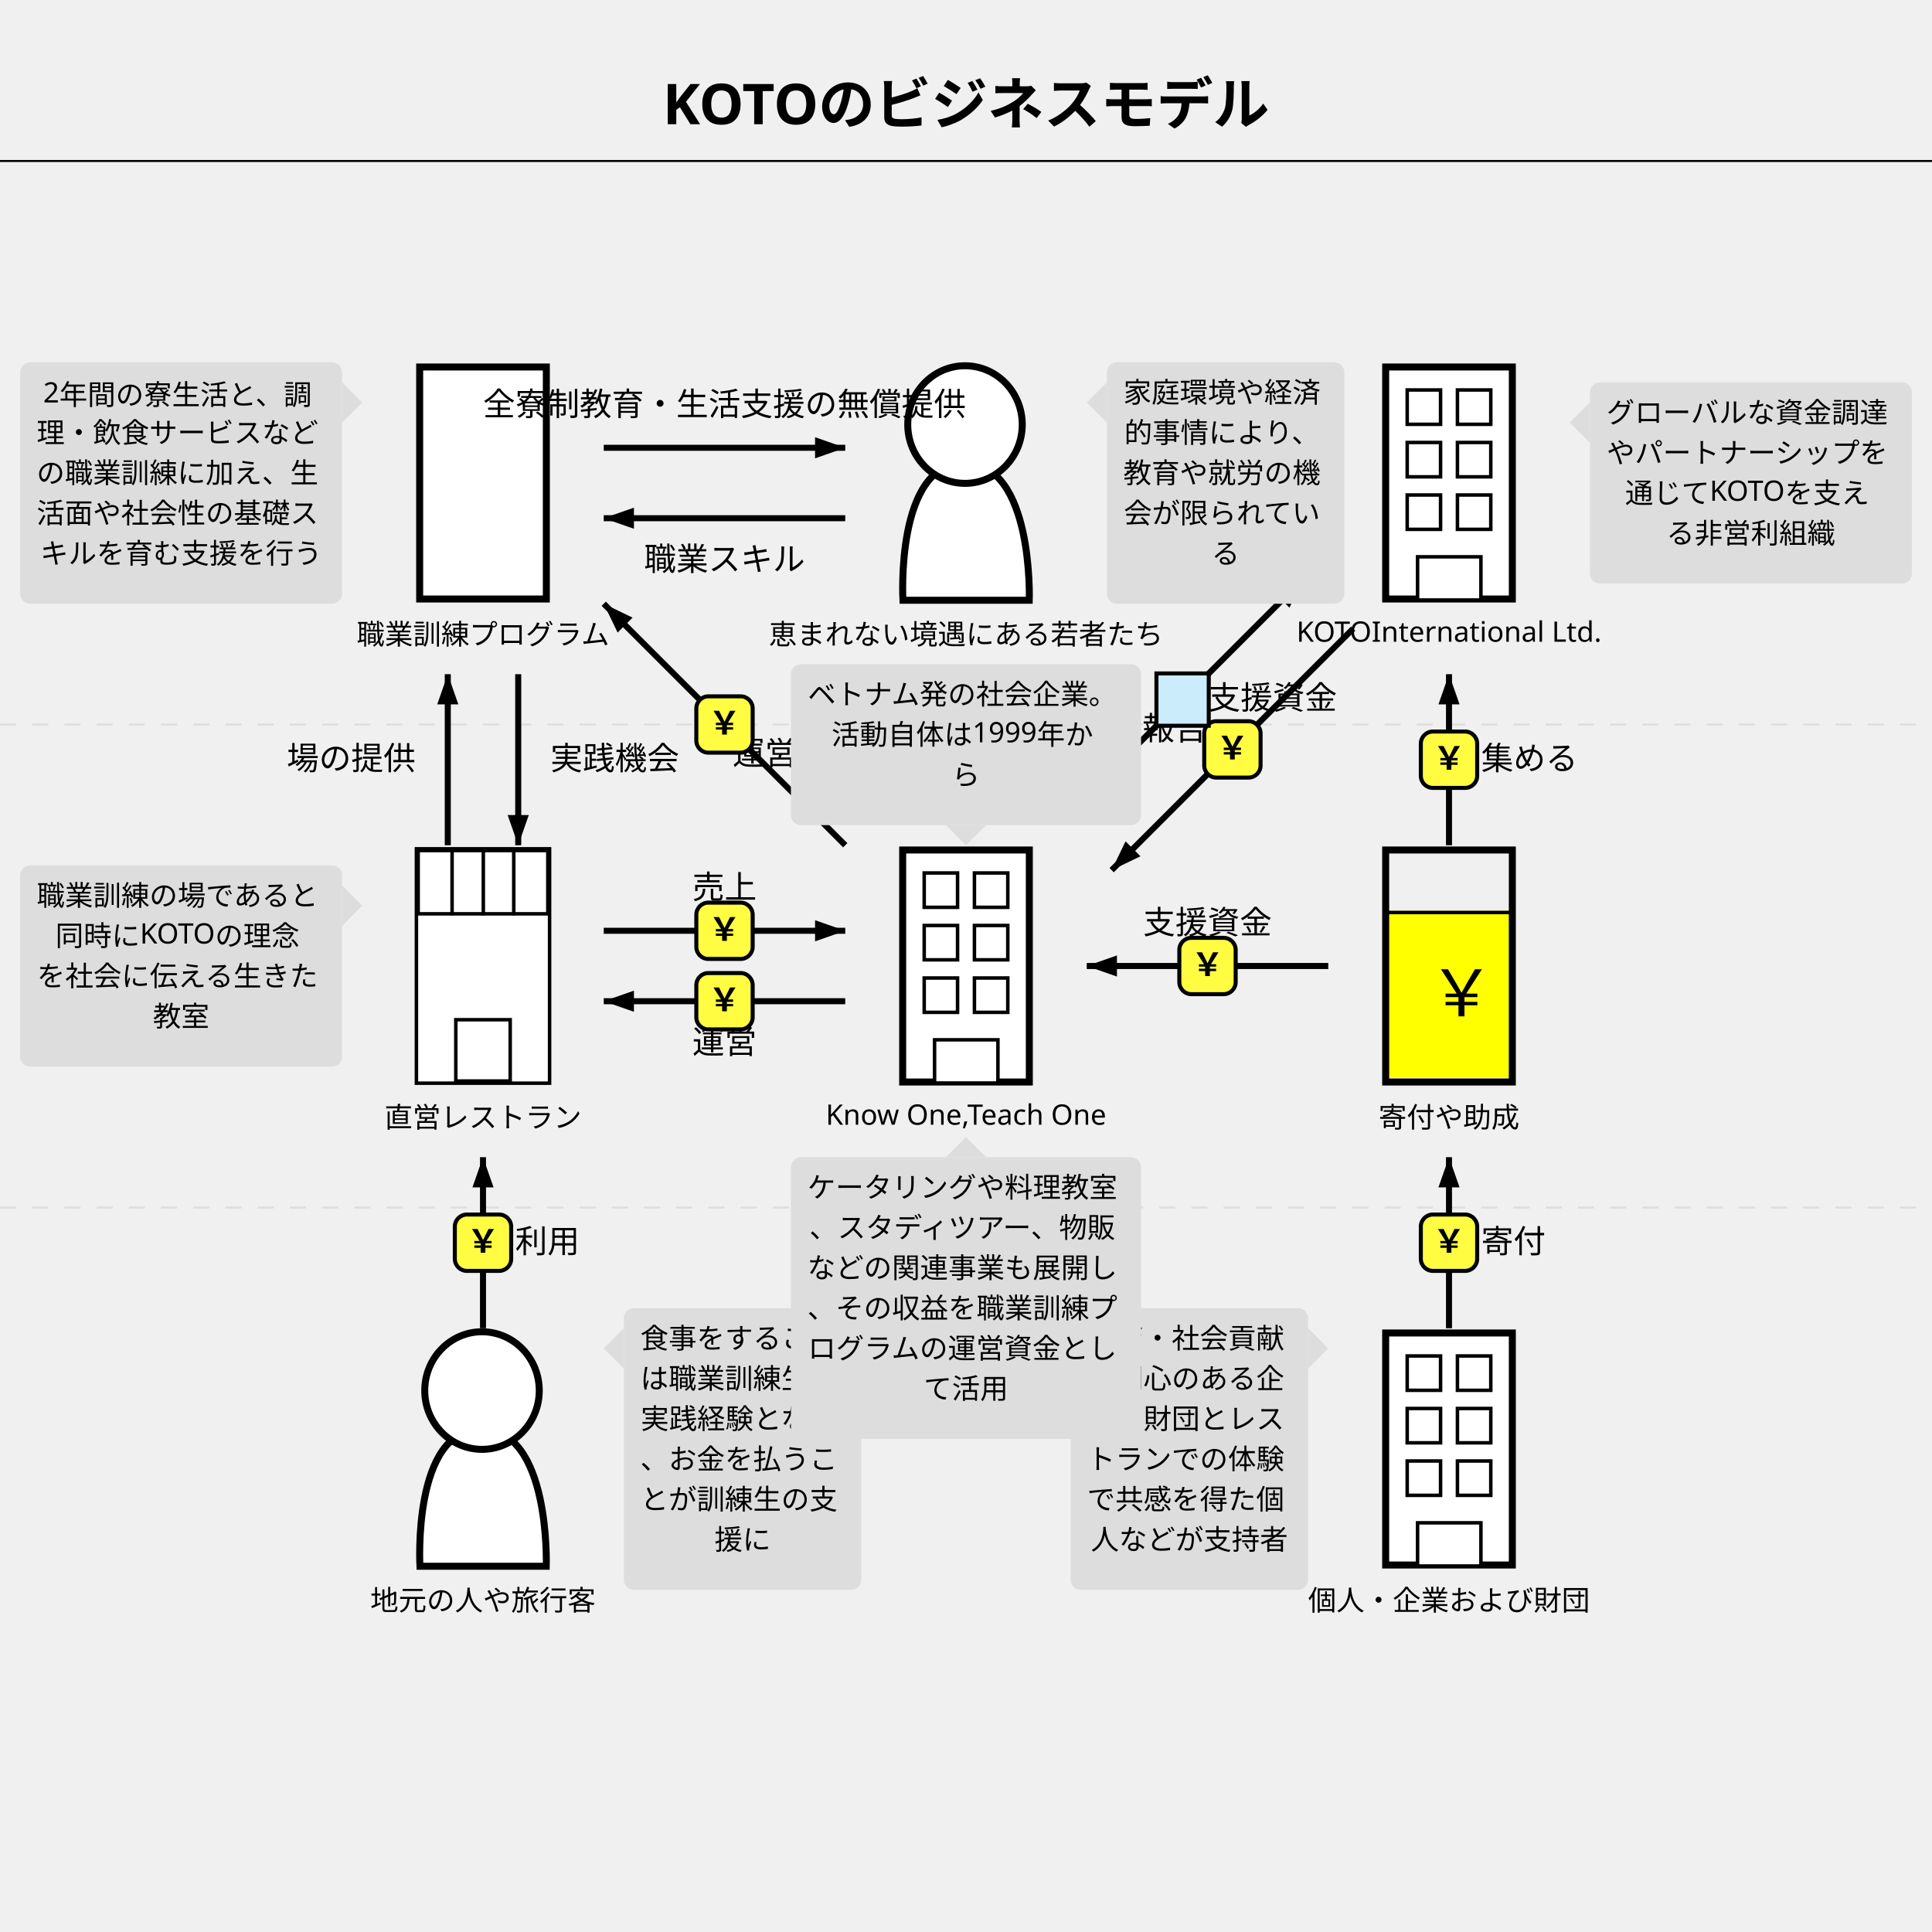
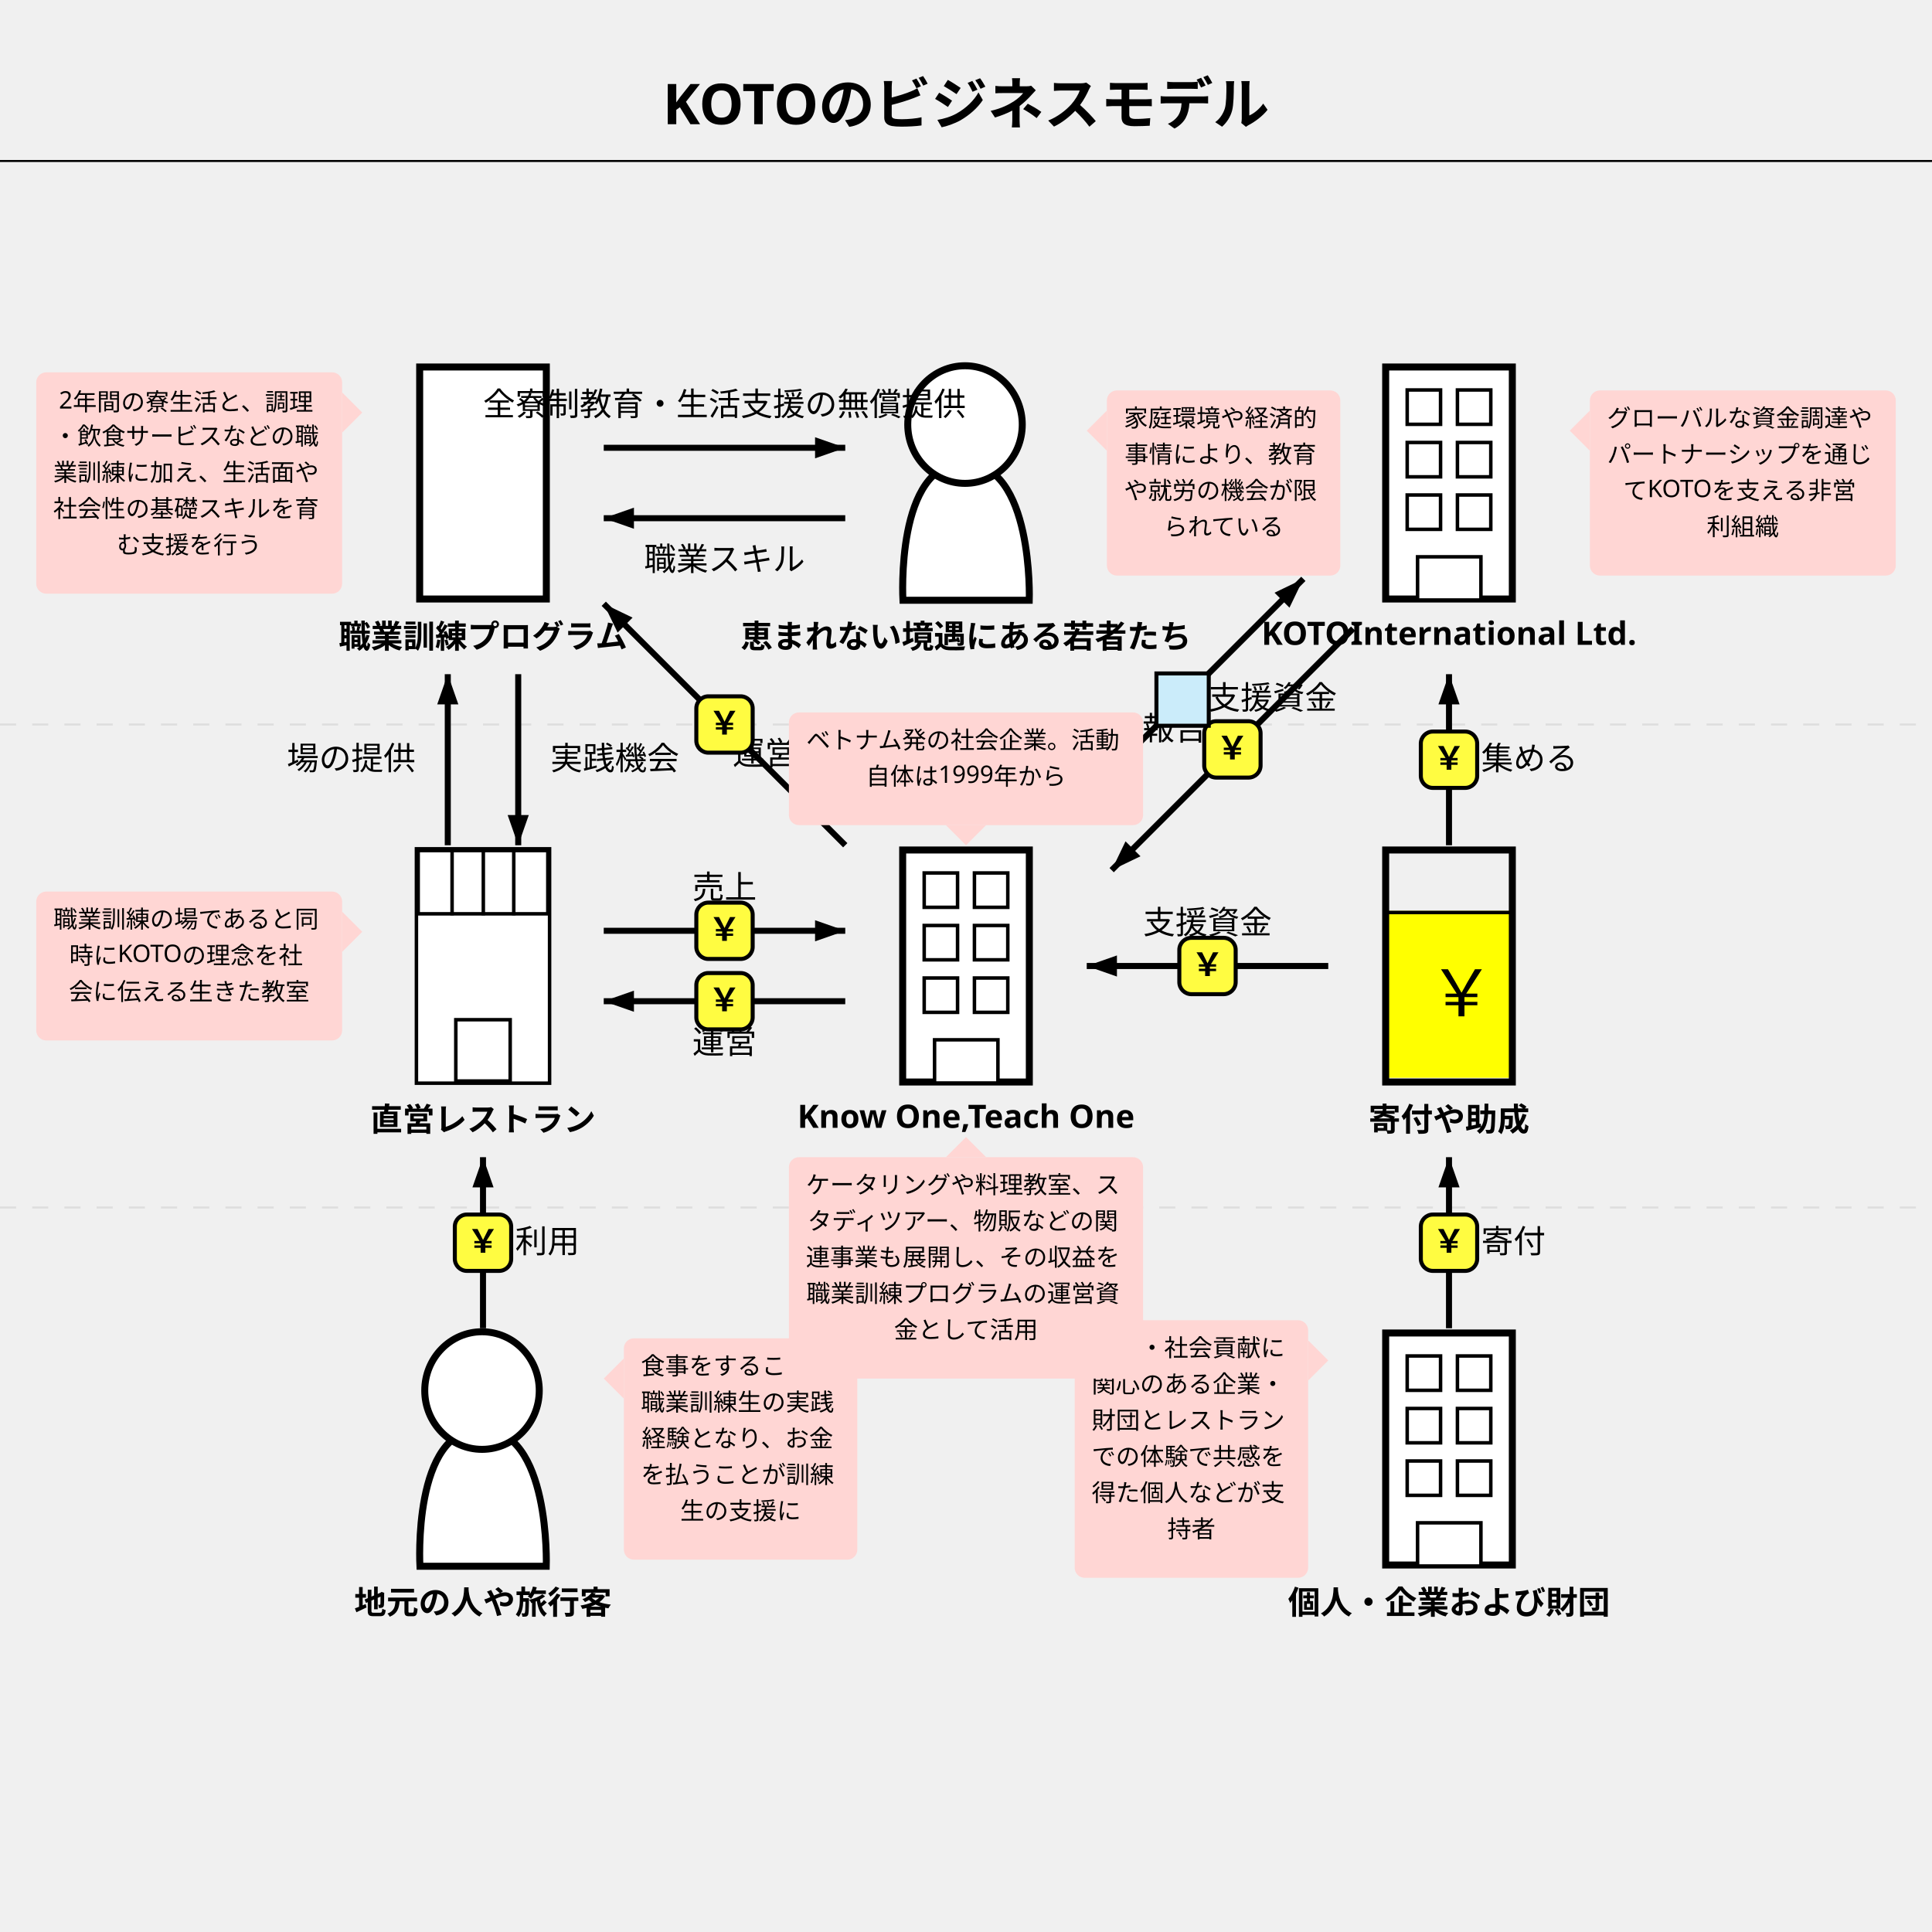
<svg xmlns="http://www.w3.org/2000/svg" version="1.1" viewBox="0.0 0.0 960.0 960.0" width="960" height="960">
  <text x="480.0" y="40" font-size="28" font-family="sans-serif" font-weight="bold" fill="#000000" text-anchor="middle" dominant-baseline="hanging">KOTOのビジネスモデル</text>
  <line x1="0" y1="80" x2="960.0" y2="80" stroke="#000000" stroke-width="1" />
  <defs>
    <marker id="marker_object" markerWidth="5" markerHeight="3.5" refX="5" refY="1.75" orient="auto" markerUnits="strokeWidth">
      <path d="M 0,0 L 5,1.75 L 0,3.5 Z" fill="#000000" />
    </marker>
    <marker id="marker_money" markerWidth="5" markerHeight="3.5" refX="5" refY="1.75" orient="auto" markerUnits="strokeWidth">
      <path d="M 0,0 L 5,1.75 L 0,3.5 Z" fill="#000000" />
    </marker>
    <marker id="marker_information" markerWidth="5" markerHeight="3.5" refX="5" refY="1.75" orient="auto" markerUnits="strokeWidth">
      <path d="M 0,0 L 5,1.75 L 0,3.5 Z" fill="#000000" />
    </marker>
    <marker id="marker_other" markerWidth="5" markerHeight="3.5" refX="5" refY="1.75" orient="auto" markerUnits="strokeWidth">
      <path d="M 0,0 L 5,1.75 L 0,3.5 Z" fill="#000000" />
    </marker>
  </defs>
  <g id="grid_lines">
    <line x1="0" y1="360.0" x2="960.0" y2="360.0" stroke="#dddddd" stroke-width="1" stroke-dasharray="8,8" />
    <line x1="0" y1="600.0" x2="960.0" y2="600.0" stroke="#dddddd" stroke-width="1" stroke-dasharray="8,8" />
  </g>
  <g id="entities">
    <g id="entity_0" data-bizgram-object="entity" data-bizgram-type="user" data-bizgram-name="地元の人や旅行客" data-bizgram-position="6">
      <g transform="translate(180.0, 660.0)">
        <g transform="translate(26.79084, 0.0)">
          <g transform="scale(3.282149, 3.282149)">
            <g transform="translate(-94.88189,-130.2193)">
              <g id="g1824">
                <path style="fill:none;stroke:none;stroke-width:0.998;stroke-linecap:round;stroke-linejoin:round" d="M 94.916,148.5 V 130.478 H 105 115.084 V 148.5 166.522 H 105 94.916 Z" id="path1111" />
                <g id="g1700" transform="translate(73.28155,-29.02709)">
                  <path fill="#ffffff" d="m 22.17,195.279 h 19.128 c 0,0 0.679,-20.77 -9.815,-20.77 -10.494,0 -9.313,20.77 -9.313,20.77 z" fill-rule="evenodd" id="path87" style="fill:none;stroke-width:0.265" />
                  <path stroke="#000000" stroke-width="1.058" stroke-miterlimit="400" stroke-linecap="butt" d="m 22.17,195.279 h 19.128 c 0,0 0.679,-20.77 -9.815,-20.77 -10.494,0 -9.313,20.77 -9.313,20.77 z" fill-rule="evenodd" id="path89" style="fill:#ffffff" />
                  <path fill="#ffffff" d="m 22.9,168.679 c 0,-4.917 3.881,-8.903 8.668,-8.903 2.299,0 4.504,0.938 6.129,2.608 1.626,1.67 2.539,3.934 2.539,6.295 0,4.917 -3.881,8.903 -8.668,8.903 -4.787,0 -8.668,-3.986 -8.668,-8.903 z" fill-rule="evenodd" id="path91" style="fill:none;stroke-width:0.265" />
                  <path stroke="#000000" stroke-width="1.058" stroke-miterlimit="400" stroke-linecap="butt" d="m 22.9,168.679 c 0,-4.917 3.881,-8.903 8.668,-8.903 2.299,0 4.504,0.938 6.129,2.608 1.626,1.67 2.539,3.934 2.539,6.295 0,4.917 -3.881,8.903 -8.668,8.903 -4.787,0 -8.668,-3.986 -8.668,-8.903 z" fill-rule="evenodd" id="path93" style="fill:#ffffff" />
                </g>
              </g>
            </g>
          </g>
        </g>
      </g>
-       <text x="240.0" y="788.0" font-size="14" font-family="sans-serif" text-anchor="middle" dominant-baseline="text-before-edge" fill="#000000">
+       <text x="240.0" y="788.0" font-size="16" font-family="sans-serif" font-weight="bold" text-anchor="middle" dominant-baseline="text-before-edge" fill="#000000">
        <tspan x="240.0" dy="0">地元の人や旅行客</tspan>
      </text>
    </g>
    <g id="entity_2" data-bizgram-object="entity" data-bizgram-type="user" data-bizgram-name="恵まれない境遇にある若者たち" data-bizgram-position="1">
      <g transform="translate(420.0, 180.0)">
        <g transform="translate(26.79084, 0.0)">
          <g transform="scale(3.282149, 3.282149)">
            <g transform="translate(-94.88189,-130.2193)">
              <g id="g1824">
                <path style="fill:none;stroke:none;stroke-width:0.998;stroke-linecap:round;stroke-linejoin:round" d="M 94.916,148.5 V 130.478 H 105 115.084 V 148.5 166.522 H 105 94.916 Z" id="path1111" />
                <g id="g1700" transform="translate(73.28155,-29.02709)">
                  <path fill="#ffffff" d="m 22.17,195.279 h 19.128 c 0,0 0.679,-20.77 -9.815,-20.77 -10.494,0 -9.313,20.77 -9.313,20.77 z" fill-rule="evenodd" id="path87" style="fill:none;stroke-width:0.265" />
                  <path stroke="#000000" stroke-width="1.058" stroke-miterlimit="400" stroke-linecap="butt" d="m 22.17,195.279 h 19.128 c 0,0 0.679,-20.77 -9.815,-20.77 -10.494,0 -9.313,20.77 -9.313,20.77 z" fill-rule="evenodd" id="path89" style="fill:#ffffff" />
                  <path fill="#ffffff" d="m 22.9,168.679 c 0,-4.917 3.881,-8.903 8.668,-8.903 2.299,0 4.504,0.938 6.129,2.608 1.626,1.67 2.539,3.934 2.539,6.295 0,4.917 -3.881,8.903 -8.668,8.903 -4.787,0 -8.668,-3.986 -8.668,-8.903 z" fill-rule="evenodd" id="path91" style="fill:none;stroke-width:0.265" />
                  <path stroke="#000000" stroke-width="1.058" stroke-miterlimit="400" stroke-linecap="butt" d="m 22.9,168.679 c 0,-4.917 3.881,-8.903 8.668,-8.903 2.299,0 4.504,0.938 6.129,2.608 1.626,1.67 2.539,3.934 2.539,6.295 0,4.917 -3.881,8.903 -8.668,8.903 -4.787,0 -8.668,-3.986 -8.668,-8.903 z" fill-rule="evenodd" id="path93" style="fill:#ffffff" />
                </g>
              </g>
            </g>
          </g>
        </g>
      </g>
-       <text x="480.0" y="308.0" font-size="14" font-family="sans-serif" text-anchor="middle" dominant-baseline="text-before-edge" fill="#000000">
+       <text x="480.0" y="308.0" font-size="16" font-family="sans-serif" font-weight="bold" text-anchor="middle" dominant-baseline="text-before-edge" fill="#000000">
        <tspan x="480.0" dy="0">恵まれない境遇にある若者たち</tspan>
      </text>
    </g>
    <g id="entity_4" data-bizgram-object="entity" data-bizgram-type="company" data-bizgram-name="個人・企業および財団" data-bizgram-position="8">
      <g transform="translate(660.0, 660.0)">
        <g transform="translate(26.79084, 0.0)">
          <g transform="scale(3.282149, 3.282149)">
            <g transform="translate(-94.88189,-130.2193)">
              <path style="fill:none;stroke:none;stroke-width:0.998;stroke-linecap:round;stroke-linejoin:round" d="M 94.916,148.5 V 130.478 H 105 115.084 V 148.5 166.522 H 105 94.916 Z" id="path1111" />
              <g id="g2207" transform="translate(88.33292,-53.07004)">
                <path fill="#ffffff" d="M 7.08,184.008 H 26.255 v 35.125 H 7.08 Z" fill-rule="evenodd" id="path413" style="fill:#ffffff;stroke:#000000;stroke-width:0.265" />
                <path stroke="#000000" stroke-width="1.058" stroke-miterlimit="400" stroke-linecap="butt" d="M 7.08,184.008 H 26.255 v 35.125 H 7.08 Z" fill-rule="evenodd" id="path415" style="fill:#ffffff;stroke:#000000" />
                <path fill="#ffffff" d="m 10.339,187.485 h 5.05 v 5.2 h -5.05 z" fill-rule="evenodd" id="path417" style="fill:#ffffff;stroke:#000000;stroke-width:0.265" />
                <path stroke="#000000" stroke-width="0.529" stroke-miterlimit="400" stroke-linecap="butt" d="m 10.339,187.485 h 5.05 v 5.2 h -5.05 z" fill-rule="evenodd" id="path419" style="fill:#ffffff;stroke:#000000" />
                <path fill="#ffffff" d="m 17.944,187.485 h 5.05 v 5.2 h -5.05 z" fill-rule="evenodd" id="path421" style="fill:#ffffff;stroke:#000000;stroke-width:0.265" />
                <path stroke="#000000" stroke-width="0.529" stroke-miterlimit="400" stroke-linecap="butt" d="m 17.944,187.485 h 5.05 v 5.2 h -5.05 z" fill-rule="evenodd" id="path423" style="fill:#ffffff;stroke:#000000" />
                <path fill="#ffffff" d="m 10.339,195.435 h 5.05 v 5.2 h -5.05 z" fill-rule="evenodd" id="path425" style="fill:#ffffff;stroke:#000000;stroke-width:0.265" />
                <path stroke="#000000" stroke-width="0.529" stroke-miterlimit="400" stroke-linecap="butt" d="m 10.339,195.435 h 5.05 v 5.2 h -5.05 z" fill-rule="evenodd" id="path427" style="fill:#ffffff;stroke:#000000" />
                <path fill="#ffffff" d="m 17.944,195.435 h 5.05 v 5.2 h -5.05 z" fill-rule="evenodd" id="path429" style="fill:#ffffff;stroke:#000000;stroke-width:0.265" />
                <path stroke="#000000" stroke-width="0.529" stroke-miterlimit="400" stroke-linecap="butt" d="m 17.944,195.435 h 5.05 v 5.2 h -5.05 z" fill-rule="evenodd" id="path431" style="fill:#ffffff;stroke:#000000" />
                <path fill="#ffffff" d="m 10.339,203.386 h 5.05 v 5.2 h -5.05 z" fill-rule="evenodd" id="path433" style="fill:#ffffff;stroke:#000000;stroke-width:0.265" />
                <path stroke="#000000" stroke-width="0.529" stroke-miterlimit="400" stroke-linecap="butt" d="m 10.339,203.386 h 5.05 v 5.2 h -5.05 z" fill-rule="evenodd" id="path435" style="fill:#ffffff;stroke:#000000" />
                <path fill="#ffffff" d="m 17.944,203.386 h 5.05 v 5.2 h -5.05 z" fill-rule="evenodd" id="path437" style="fill:#ffffff;stroke:#000000;stroke-width:0.265" />
                <path stroke="#000000" stroke-width="0.529" stroke-miterlimit="400" stroke-linecap="butt" d="m 17.944,203.386 h 5.05 v 5.2 h -5.05 z" fill-rule="evenodd" id="path439" style="fill:#ffffff;stroke:#000000" />
                <path fill="#000000" fill-opacity="0" d="M 11.908,212.744 H 21.5 v 6.542 h -9.592 z" fill-rule="evenodd" id="path441" style="fill:#ffffff;stroke:#000000;stroke-width:0.265" />
                <path stroke="#000000" stroke-width="0.529" stroke-miterlimit="400" stroke-linecap="butt" d="M 11.908,212.744 H 21.5 v 6.542 h -9.592 z" fill-rule="evenodd" id="path443" style="fill:#ffffff;stroke:#000000" />
              </g>
            </g>
          </g>
        </g>
      </g>
-       <text x="720.0" y="788.0" font-size="14" font-family="sans-serif" text-anchor="middle" dominant-baseline="text-before-edge" fill="#000000">
+       <text x="720.0" y="788.0" font-size="16" font-family="sans-serif" font-weight="bold" text-anchor="middle" dominant-baseline="text-before-edge" fill="#000000">
        <tspan x="720.0" dy="0">個人・企業および財団</tspan>
      </text>
    </g>
    <g id="entity_6" data-bizgram-object="entity" data-bizgram-type="store" data-bizgram-name="直営レストラン" data-bizgram-position="3">
      <g transform="translate(180.0, 420.0)">
        <g transform="translate(26.79084, 0.0)">
          <g transform="scale(3.282149, 3.282149)">
            <g transform="translate(-94.88189,-130.2193)">
              <g id="g28378" transform="translate(38.91812,2.509739)">
                <path stroke="#000000" stroke-width="1.058" stroke-miterlimit="400" stroke-linecap="butt" d="m 56.268,128.514 h 19.628 v 34.953 H 56.268 Z" fill-rule="evenodd" id="path563" />
                <path fill="#ffffff" d="m 56.268,128.514 h 19.628 v 34.953 H 56.268 Z" fill-rule="evenodd" id="path561" style="stroke-width:0.265" />
                <path stroke="#000000" stroke-width="0.529" stroke-miterlimit="400" stroke-linecap="butt" d="m 56.268,128.514 h 19.628 v 9.576 H 56.268 Z" fill-rule="evenodd" id="path567" style="fill:#ffffff;stroke:#000000" />
                <path fill="#000000" fill-opacity="0" d="m 56.268,128.514 h 19.628 v 9.576 H 56.268 Z" fill-rule="evenodd" id="path565" style="stroke-width:0.265" />
                <path fill="#000000" fill-opacity="0" d="m 61.965,154.123 h 8.233 v 9.281 h -8.233 z" fill-rule="evenodd" id="path569" style="stroke-width:0.265" />
                <path fill="#000000" fill-opacity="0" d="m 61.401,128.115 v 10.207" fill-rule="evenodd" id="path573" style="stroke-width:0.265" />
                <path stroke="#000000" stroke-width="0.529" stroke-miterlimit="400" stroke-linecap="butt" d="m 61.401,128.115 v 10.207" fill-rule="evenodd" id="path575" />
                <path fill="#000000" fill-opacity="0" d="m 66.131,128.115 v 10.207" fill-rule="evenodd" id="path577" style="stroke-width:0.265" />
                <path stroke="#000000" stroke-width="0.529" stroke-miterlimit="400" stroke-linecap="butt" d="m 66.131,128.115 v 10.207" fill-rule="evenodd" id="path579" />
                <path fill="#000000" fill-opacity="0" d="m 70.738,128.115 v 10.207" fill-rule="evenodd" id="path581" style="stroke-width:0.265" />
                <path stroke="#000000" stroke-width="0.529" stroke-miterlimit="400" stroke-linecap="butt" d="m 70.738,128.115 v 10.207" fill-rule="evenodd" id="path583" />
                <path stroke="#000000" stroke-width="0.529" stroke-miterlimit="400" stroke-linecap="butt" d="m 61.965,154.123 h 8.233 v 9.281 h -8.233 z" fill-rule="evenodd" id="path571" style="fill:#ffffff" />
              </g>
            </g>
          </g>
        </g>
      </g>
-       <text x="240.0" y="548.0" font-size="14" font-family="sans-serif" text-anchor="middle" dominant-baseline="text-before-edge" fill="#000000">
+       <text x="240.0" y="548.0" font-size="16" font-family="sans-serif" font-weight="bold" text-anchor="middle" dominant-baseline="text-before-edge" fill="#000000">
        <tspan x="240.0" dy="0">直営レストラン</tspan>
      </text>
    </g>
    <g id="entity_8" data-bizgram-object="entity" data-bizgram-type="other" data-bizgram-name="職業訓練プログラム" data-bizgram-position="0">
      <g transform="translate(180.0, 180.0)">
        <g transform="translate(26.79084, 0.0)">
          <g transform="scale(3.282149, 3.282149)">
            <g transform="translate(-94.88189,-130.2193)">
              <g id="g28630" transform="translate(23.62609,12.61326)">
                <g id="g21284" transform="matrix(0.2645833,0,0,0.2645833,-235.9493,79.86293)" style="fill:#ffffff">
                  <path fill="#000000" fill-opacity="0" d="m 1163.096,145.366 h 72.472 v 132.756 h -72.472 z" fill-rule="evenodd" id="path37" style="fill:#ffffff" />
                  <path stroke="#000000" stroke-width="4" stroke-miterlimit="400" stroke-linecap="butt" d="m 1163.096,145.366 h 72.472 v 132.756 h -72.472 z" fill-rule="evenodd" id="path39" style="fill:#ffffff" />
                </g>
              </g>
            </g>
          </g>
        </g>
      </g>
-       <text x="240.0" y="308.0" font-size="14" font-family="sans-serif" text-anchor="middle" dominant-baseline="text-before-edge" fill="#000000">
+       <text x="240.0" y="308.0" font-size="16" font-family="sans-serif" font-weight="bold" text-anchor="middle" dominant-baseline="text-before-edge" fill="#000000">
        <tspan x="240.0" dy="0">職業訓練プログラム</tspan>
      </text>
    </g>
    <g id="entity_10" data-bizgram-object="entity" data-bizgram-type="money" data-bizgram-name="寄付や助成" data-bizgram-position="5">
      <g transform="translate(660.0, 420.0)">
        <g transform="translate(26.79084, 0.0)">
          <g transform="scale(3.282149, 3.282149)">
            <g transform="translate(-94.88189,-130.2193)">
              <path style="fill:none;stroke:none;stroke-width:0.998;stroke-linecap:round;stroke-linejoin:round" d="M 94.916,148.5 V 130.478 H 105 115.084 V 148.5 166.522 H 105 94.916 Z" id="path1111" />
              <g id="g25203" transform="translate(-77.82849,-11.25035)">
                <rect style="fill:#ffff00;stroke:none;stroke-width:0.765;stroke-linecap:round;stroke-linejoin:round" id="rect23959" width="19.175" height="25.275" x="173.241" y="151.399" />
                <path fill="#000000" fill-opacity="0" d="m 173.241,142.188 h 19.175 v 35.125 h -19.175 z" fill-rule="evenodd" id="path113" style="fill:#ffffff;stroke-width:0.265" />
                <path stroke="#000000" stroke-width="1.058" stroke-miterlimit="400" stroke-linecap="butt" d="m 173.241,142.188 h 19.175 v 35.125 h -19.175 z" fill-rule="evenodd" id="path115" style="fill:none" />
                <path fill="#000000" fill-opacity="0" d="m 173.107,160.594 h 19.308 v 6.875 h -19.308 z" fill-rule="evenodd" id="path117" style="fill:#ffffff;stroke-width:0.265" />
                <path fill="#000000" fill-opacity="0" d="m 172.908,151.651 h 19.842" fill-rule="evenodd" id="path121" style="fill:#ffffff;stroke-width:0.265" />
                <path stroke="#000000" stroke-width="0.529" stroke-miterlimit="400" stroke-linecap="butt" d="m 172.908,151.651 h 19.842" fill-rule="evenodd" id="path123" style="fill:#ffffff" />
                <text xml:space="preserve" style="font-style:normal;font-weight:normal;font-size:9.878px;line-height:1.25;font-family:sans-serif;fill:#000000;fill-opacity:1;stroke:none;stroke-width:0.265" x="179.776" y="167.367" id="text3252">
                  <tspan id="tspan3250" style="font-size:9.878px;stroke-width:0.265" x="179.776" y="167.367" dy="0">￥</tspan>
                </text>
              </g>
            </g>
          </g>
        </g>
      </g>
-       <text x="720.0" y="548.0" font-size="14" font-family="sans-serif" text-anchor="middle" dominant-baseline="text-before-edge" fill="#000000">
+       <text x="720.0" y="548.0" font-size="16" font-family="sans-serif" font-weight="bold" text-anchor="middle" dominant-baseline="text-before-edge" fill="#000000">
        <tspan x="720.0" dy="0">寄付や助成</tspan>
      </text>
    </g>
    <g id="entity_11" data-bizgram-object="entity" data-bizgram-type="company" data-bizgram-name="Know One,Teach One" data-bizgram-position="4">
      <g transform="translate(420.0, 420.0)">
        <g transform="translate(26.79084, 0.0)">
          <g transform="scale(3.282149, 3.282149)">
            <g transform="translate(-94.88189,-130.2193)">
              <path style="fill:none;stroke:none;stroke-width:0.998;stroke-linecap:round;stroke-linejoin:round" d="M 94.916,148.5 V 130.478 H 105 115.084 V 148.5 166.522 H 105 94.916 Z" id="path1111" />
              <g id="g2207" transform="translate(88.33292,-53.07004)">
                <path fill="#ffffff" d="M 7.08,184.008 H 26.255 v 35.125 H 7.08 Z" fill-rule="evenodd" id="path413" style="fill:#ffffff;stroke:#000000;stroke-width:0.265" />
                <path stroke="#000000" stroke-width="1.058" stroke-miterlimit="400" stroke-linecap="butt" d="M 7.08,184.008 H 26.255 v 35.125 H 7.08 Z" fill-rule="evenodd" id="path415" style="fill:#ffffff;stroke:#000000" />
                <path fill="#ffffff" d="m 10.339,187.485 h 5.05 v 5.2 h -5.05 z" fill-rule="evenodd" id="path417" style="fill:#ffffff;stroke:#000000;stroke-width:0.265" />
                <path stroke="#000000" stroke-width="0.529" stroke-miterlimit="400" stroke-linecap="butt" d="m 10.339,187.485 h 5.05 v 5.2 h -5.05 z" fill-rule="evenodd" id="path419" style="fill:#ffffff;stroke:#000000" />
                <path fill="#ffffff" d="m 17.944,187.485 h 5.05 v 5.2 h -5.05 z" fill-rule="evenodd" id="path421" style="fill:#ffffff;stroke:#000000;stroke-width:0.265" />
                <path stroke="#000000" stroke-width="0.529" stroke-miterlimit="400" stroke-linecap="butt" d="m 17.944,187.485 h 5.05 v 5.2 h -5.05 z" fill-rule="evenodd" id="path423" style="fill:#ffffff;stroke:#000000" />
                <path fill="#ffffff" d="m 10.339,195.435 h 5.05 v 5.2 h -5.05 z" fill-rule="evenodd" id="path425" style="fill:#ffffff;stroke:#000000;stroke-width:0.265" />
                <path stroke="#000000" stroke-width="0.529" stroke-miterlimit="400" stroke-linecap="butt" d="m 10.339,195.435 h 5.05 v 5.2 h -5.05 z" fill-rule="evenodd" id="path427" style="fill:#ffffff;stroke:#000000" />
                <path fill="#ffffff" d="m 17.944,195.435 h 5.05 v 5.2 h -5.05 z" fill-rule="evenodd" id="path429" style="fill:#ffffff;stroke:#000000;stroke-width:0.265" />
                <path stroke="#000000" stroke-width="0.529" stroke-miterlimit="400" stroke-linecap="butt" d="m 17.944,195.435 h 5.05 v 5.2 h -5.05 z" fill-rule="evenodd" id="path431" style="fill:#ffffff;stroke:#000000" />
                <path fill="#ffffff" d="m 10.339,203.386 h 5.05 v 5.2 h -5.05 z" fill-rule="evenodd" id="path433" style="fill:#ffffff;stroke:#000000;stroke-width:0.265" />
                <path stroke="#000000" stroke-width="0.529" stroke-miterlimit="400" stroke-linecap="butt" d="m 10.339,203.386 h 5.05 v 5.2 h -5.05 z" fill-rule="evenodd" id="path435" style="fill:#ffffff;stroke:#000000" />
                <path fill="#ffffff" d="m 17.944,203.386 h 5.05 v 5.2 h -5.05 z" fill-rule="evenodd" id="path437" style="fill:#ffffff;stroke:#000000;stroke-width:0.265" />
                <path stroke="#000000" stroke-width="0.529" stroke-miterlimit="400" stroke-linecap="butt" d="m 17.944,203.386 h 5.05 v 5.2 h -5.05 z" fill-rule="evenodd" id="path439" style="fill:#ffffff;stroke:#000000" />
                <path fill="#000000" fill-opacity="0" d="M 11.908,212.744 H 21.5 v 6.542 h -9.592 z" fill-rule="evenodd" id="path441" style="fill:#ffffff;stroke:#000000;stroke-width:0.265" />
                <path stroke="#000000" stroke-width="0.529" stroke-miterlimit="400" stroke-linecap="butt" d="M 11.908,212.744 H 21.5 v 6.542 h -9.592 z" fill-rule="evenodd" id="path443" style="fill:#ffffff;stroke:#000000" />
              </g>
            </g>
          </g>
        </g>
      </g>
-       <text x="480.0" y="548.0" font-size="14" font-family="sans-serif" text-anchor="middle" dominant-baseline="text-before-edge" fill="#000000">
+       <text x="480.0" y="548.0" font-size="16" font-family="sans-serif" font-weight="bold" text-anchor="middle" dominant-baseline="text-before-edge" fill="#000000">
        <tspan x="480.0" dy="0">Know One,Teach One</tspan>
      </text>
    </g>
    <g id="entity_14" data-bizgram-object="entity" data-bizgram-type="company" data-bizgram-name="KOTOInternational Ltd." data-bizgram-position="2">
      <g transform="translate(660.0, 180.0)">
        <g transform="translate(26.79084, 0.0)">
          <g transform="scale(3.282149, 3.282149)">
            <g transform="translate(-94.88189,-130.2193)">
              <path style="fill:none;stroke:none;stroke-width:0.998;stroke-linecap:round;stroke-linejoin:round" d="M 94.916,148.5 V 130.478 H 105 115.084 V 148.5 166.522 H 105 94.916 Z" id="path1111" />
              <g id="g2207" transform="translate(88.33292,-53.07004)">
                <path fill="#ffffff" d="M 7.08,184.008 H 26.255 v 35.125 H 7.08 Z" fill-rule="evenodd" id="path413" style="fill:#ffffff;stroke:#000000;stroke-width:0.265" />
                <path stroke="#000000" stroke-width="1.058" stroke-miterlimit="400" stroke-linecap="butt" d="M 7.08,184.008 H 26.255 v 35.125 H 7.08 Z" fill-rule="evenodd" id="path415" style="fill:#ffffff;stroke:#000000" />
                <path fill="#ffffff" d="m 10.339,187.485 h 5.05 v 5.2 h -5.05 z" fill-rule="evenodd" id="path417" style="fill:#ffffff;stroke:#000000;stroke-width:0.265" />
                <path stroke="#000000" stroke-width="0.529" stroke-miterlimit="400" stroke-linecap="butt" d="m 10.339,187.485 h 5.05 v 5.2 h -5.05 z" fill-rule="evenodd" id="path419" style="fill:#ffffff;stroke:#000000" />
                <path fill="#ffffff" d="m 17.944,187.485 h 5.05 v 5.2 h -5.05 z" fill-rule="evenodd" id="path421" style="fill:#ffffff;stroke:#000000;stroke-width:0.265" />
                <path stroke="#000000" stroke-width="0.529" stroke-miterlimit="400" stroke-linecap="butt" d="m 17.944,187.485 h 5.05 v 5.2 h -5.05 z" fill-rule="evenodd" id="path423" style="fill:#ffffff;stroke:#000000" />
                <path fill="#ffffff" d="m 10.339,195.435 h 5.05 v 5.2 h -5.05 z" fill-rule="evenodd" id="path425" style="fill:#ffffff;stroke:#000000;stroke-width:0.265" />
                <path stroke="#000000" stroke-width="0.529" stroke-miterlimit="400" stroke-linecap="butt" d="m 10.339,195.435 h 5.05 v 5.2 h -5.05 z" fill-rule="evenodd" id="path427" style="fill:#ffffff;stroke:#000000" />
                <path fill="#ffffff" d="m 17.944,195.435 h 5.05 v 5.2 h -5.05 z" fill-rule="evenodd" id="path429" style="fill:#ffffff;stroke:#000000;stroke-width:0.265" />
                <path stroke="#000000" stroke-width="0.529" stroke-miterlimit="400" stroke-linecap="butt" d="m 17.944,195.435 h 5.05 v 5.2 h -5.05 z" fill-rule="evenodd" id="path431" style="fill:#ffffff;stroke:#000000" />
                <path fill="#ffffff" d="m 10.339,203.386 h 5.05 v 5.2 h -5.05 z" fill-rule="evenodd" id="path433" style="fill:#ffffff;stroke:#000000;stroke-width:0.265" />
                <path stroke="#000000" stroke-width="0.529" stroke-miterlimit="400" stroke-linecap="butt" d="m 10.339,203.386 h 5.05 v 5.2 h -5.05 z" fill-rule="evenodd" id="path435" style="fill:#ffffff;stroke:#000000" />
                <path fill="#ffffff" d="m 17.944,203.386 h 5.05 v 5.2 h -5.05 z" fill-rule="evenodd" id="path437" style="fill:#ffffff;stroke:#000000;stroke-width:0.265" />
                <path stroke="#000000" stroke-width="0.529" stroke-miterlimit="400" stroke-linecap="butt" d="m 17.944,203.386 h 5.05 v 5.2 h -5.05 z" fill-rule="evenodd" id="path439" style="fill:#ffffff;stroke:#000000" />
                <path fill="#000000" fill-opacity="0" d="M 11.908,212.744 H 21.5 v 6.542 h -9.592 z" fill-rule="evenodd" id="path441" style="fill:#ffffff;stroke:#000000;stroke-width:0.265" />
                <path stroke="#000000" stroke-width="0.529" stroke-miterlimit="400" stroke-linecap="butt" d="M 11.908,212.744 H 21.5 v 6.542 h -9.592 z" fill-rule="evenodd" id="path443" style="fill:#ffffff;stroke:#000000" />
              </g>
            </g>
          </g>
        </g>
      </g>
-       <text x="720.0" y="308.0" font-size="14" font-family="sans-serif" text-anchor="middle" dominant-baseline="text-before-edge" fill="#000000">
+       <text x="720.0" y="308.0" font-size="16" font-family="sans-serif" font-weight="bold" text-anchor="middle" dominant-baseline="text-before-edge" fill="#000000">
        <tspan x="720.0" dy="0">KOTOInternational Ltd.</tspan>
      </text>
    </g>
  </g>
  <g id="arrows">
    <g id="arrow_16" data-bizgram-object="arrow" data-bizgram-type="money" data-bizgram-name="利用" data-bizgram-from="entity_0" data-bizgram-to="entity_6">
      <path d="M 240.0,660.0 L 240.0,575.0" stroke="#000000" stroke-width="3" fill="none" stroke-linejoin="round" marker-end="url(#marker_money)" />
      <text x="256.0" y="622.5" font-size="16" font-family="sans-serif" fill="#000000" text-anchor="start">
        <tspan x="256.0" dy="0">利用</tspan>
      </text>
      <rect x="226.0" y="603.5" rx="6" ry="6" width="28" height="28" fill="#fffc41" stroke="#000000" stroke-width="2" />
      <text x="240.0" y="622.5" font-size="16" font-family="sans-serif" font-weight="bold" fill="#000000" text-anchor="middle">￥</text>
    </g>
    <g id="arrow_17" data-bizgram-object="arrow" data-bizgram-type="other" data-bizgram-name="場の提供" data-bizgram-from="entity_6" data-bizgram-to="entity_8">
      <path d="M 222.5,420.0 L 222.5,335.0" stroke="#000000" stroke-width="3" fill="none" stroke-linejoin="round" marker-end="url(#marker_other)" />
      <text x="206.5" y="382.5" font-size="16" font-family="sans-serif" fill="#000000" text-anchor="end">
        <tspan x="206.5" dy="0">場の提供</tspan>
      </text>
    </g>
    <g id="arrow_18" data-bizgram-object="arrow" data-bizgram-type="other" data-bizgram-name="実践機会" data-bizgram-from="entity_8" data-bizgram-to="entity_6">
      <path d="M 257.5,335.0 L 257.5,420.0" stroke="#000000" stroke-width="3" fill="none" stroke-linejoin="round" marker-end="url(#marker_other)" />
      <text x="273.5" y="382.5" font-size="16" font-family="sans-serif" fill="#000000" text-anchor="start">
        <tspan x="273.5" dy="0">実践機会</tspan>
      </text>
    </g>
    <g id="arrow_19" data-bizgram-object="arrow" data-bizgram-type="other" data-bizgram-name="職業スキル" data-bizgram-from="entity_2" data-bizgram-to="entity_8">
      <path d="M 420.0,257.5 L 300.0,257.5" stroke="#000000" stroke-width="3" fill="none" stroke-linejoin="round" marker-end="url(#marker_other)" />
      <text x="360.0" y="283.5" font-size="16" font-family="sans-serif" fill="#000000" text-anchor="middle">
        <tspan x="360.0" dy="0">職業スキル</tspan>
      </text>
    </g>
    <g id="arrow_20" data-bizgram-object="arrow" data-bizgram-type="other" data-bizgram-name="全寮制教育・生活支援の無償提供" data-bizgram-from="entity_8" data-bizgram-to="entity_2">
      <path d="M 300.0,222.5 L 420.0,222.5" stroke="#000000" stroke-width="3" fill="none" stroke-linejoin="round" marker-end="url(#marker_other)" />
      <text x="360.0" y="206.5" font-size="16" font-family="sans-serif" fill="#000000" text-anchor="middle">
        <tspan x="360.0" dy="0">全寮制教育・生活支援の無償提供</tspan>
      </text>
    </g>
    <g id="arrow_21" data-bizgram-object="arrow" data-bizgram-type="money" data-bizgram-name="寄付" data-bizgram-from="entity_4" data-bizgram-to="entity_10">
      <path d="M 720.0,660.0 L 720.0,575.0" stroke="#000000" stroke-width="3" fill="none" stroke-linejoin="round" marker-end="url(#marker_money)" />
      <text x="736.0" y="622.5" font-size="16" font-family="sans-serif" fill="#000000" text-anchor="start">
        <tspan x="736.0" dy="0">寄付</tspan>
      </text>
      <rect x="706.0" y="603.5" rx="6" ry="6" width="28" height="28" fill="#fffc41" stroke="#000000" stroke-width="2" />
      <text x="720.0" y="622.5" font-size="16" font-family="sans-serif" font-weight="bold" fill="#000000" text-anchor="middle">￥</text>
    </g>
    <g id="arrow_22" data-bizgram-object="arrow" data-bizgram-type="money" data-bizgram-name="集める" data-bizgram-from="entity_10" data-bizgram-to="entity_14">
      <path d="M 720.0,420.0 L 720.0,335.0" stroke="#000000" stroke-width="3" fill="none" stroke-linejoin="round" marker-end="url(#marker_money)" />
      <text x="736.0" y="382.5" font-size="16" font-family="sans-serif" fill="#000000" text-anchor="start">
        <tspan x="736.0" dy="0">集める</tspan>
      </text>
      <rect x="706.0" y="363.5" rx="6" ry="6" width="28" height="28" fill="#fffc41" stroke="#000000" stroke-width="2" />
      <text x="720.0" y="382.5" font-size="16" font-family="sans-serif" font-weight="bold" fill="#000000" text-anchor="middle">￥</text>
    </g>
    <g id="arrow_23" data-bizgram-object="arrow" data-bizgram-type="money" data-bizgram-name="運営" data-bizgram-from="entity_11" data-bizgram-to="entity_6">
      <path d="M 420.0,497.5 L 300.0,497.5" stroke="#000000" stroke-width="3" fill="none" stroke-linejoin="round" marker-end="url(#marker_money)" />
      <text x="360.0" y="523.5" font-size="16" font-family="sans-serif" fill="#000000" text-anchor="middle">
        <tspan x="360.0" dy="0">運営</tspan>
      </text>
      <rect x="346.0" y="483.5" rx="6" ry="6" width="28" height="28" fill="#fffc41" stroke="#000000" stroke-width="2" />
      <text x="360.0" y="502.5" font-size="16" font-family="sans-serif" font-weight="bold" fill="#000000" text-anchor="middle">￥</text>
    </g>
    <g id="arrow_24" data-bizgram-object="arrow" data-bizgram-type="money" data-bizgram-name="売上" data-bizgram-from="entity_6" data-bizgram-to="entity_11">
      <path d="M 300.0,462.5 L 420.0,462.5" stroke="#000000" stroke-width="3" fill="none" stroke-linejoin="round" marker-end="url(#marker_money)" />
      <text x="360.0" y="446.5" font-size="16" font-family="sans-serif" fill="#000000" text-anchor="middle">
        <tspan x="360.0" dy="0">売上</tspan>
      </text>
      <rect x="346.0" y="448.5" rx="6" ry="6" width="28" height="28" fill="#fffc41" stroke="#000000" stroke-width="2" />
      <text x="360.0" y="467.5" font-size="16" font-family="sans-serif" font-weight="bold" fill="#000000" text-anchor="middle">￥</text>
    </g>
    <g id="arrow_25" data-bizgram-object="arrow" data-bizgram-type="money" data-bizgram-name="運営" data-bizgram-from="entity_11" data-bizgram-to="entity_8">
      <path d="M 420.0,420.0 L 300.0,300.0" stroke="#000000" stroke-width="3" fill="none" stroke-linejoin="round" marker-end="url(#marker_money)" />
      <text x="380.0" y="380.0" font-size="16" font-family="sans-serif" fill="#000000" text-anchor="middle">
        <tspan x="380.0" dy="0">運営</tspan>
      </text>
      <rect x="346.0" y="346.0" rx="6" ry="6" width="28" height="28" fill="#fffc41" stroke="#000000" stroke-width="2" />
      <text x="360.0" y="365.0" font-size="16" font-family="sans-serif" font-weight="bold" fill="#000000" text-anchor="middle">￥</text>
    </g>
    <g id="arrow_26" data-bizgram-object="arrow" data-bizgram-type="money" data-bizgram-name="支援資金" data-bizgram-from="entity_14" data-bizgram-to="entity_11">
      <path d="M 672.374,312.374 L 552.374,432.374" stroke="#000000" stroke-width="3" fill="none" stroke-linejoin="round" marker-end="url(#marker_money)" />
      <text x="632.374" y="352.374" font-size="16" font-family="sans-serif" fill="#000000" text-anchor="middle">
        <tspan x="632.374" dy="0">支援資金</tspan>
      </text>
      <rect x="598.374" y="358.374" rx="6" ry="6" width="28" height="28" fill="#fffc41" stroke="#000000" stroke-width="2" />
      <text x="612.374" y="377.374" font-size="16" font-family="sans-serif" font-weight="bold" fill="#000000" text-anchor="middle">￥</text>
    </g>
    <g id="arrow_27" data-bizgram-object="arrow" data-bizgram-type="information" data-bizgram-name="成果報告" data-bizgram-from="entity_11" data-bizgram-to="entity_14">
      <path d="M 527.626,407.626 L 647.626,287.626" stroke="#000000" stroke-width="3" fill="none" stroke-linejoin="round" marker-end="url(#marker_information)" />
      <text x="567.626" y="367.626" font-size="16" font-family="sans-serif" fill="#000000" text-anchor="middle">
        <tspan x="567.626" dy="0">成果報告</tspan>
      </text>
      <rect x="574.626" y="334.626" width="26" height="26" fill="#cbecfa" stroke="#000000" stroke-width="2" />
    </g>
    <g id="arrow_28" data-bizgram-object="arrow" data-bizgram-type="money" data-bizgram-name="支援資金" data-bizgram-from="entity_10" data-bizgram-to="entity_11">
      <path d="M 660.0,480.0 L 540.0,480.0" stroke="#000000" stroke-width="3" fill="none" stroke-linejoin="round" marker-end="url(#marker_money)" />
      <text x="600.0" y="464.0" font-size="16" font-family="sans-serif" fill="#000000" text-anchor="middle">
        <tspan x="600.0" dy="0">支援資金</tspan>
      </text>
      <rect x="586.0" y="466.0" rx="6" ry="6" width="28" height="28" fill="#fffc41" stroke="#000000" stroke-width="2" />
      <text x="600.0" y="485.0" font-size="16" font-family="sans-serif" font-weight="bold" fill="#000000" text-anchor="middle">￥</text>
    </g>
  </g>
  <g id="comments">
    <g id="comment_3">
-       <rect x="550.0" y="180.0" width="118" height="120" rx="5" ry="5" fill="#dddddd" stroke="none" />
-       <polygon points="550.0,190.0 540.0,200.0 550.0,210.0" fill="#dddddd" />
-       <text x="609.0" y="200.0" font-size="14" font-family="sans-serif" text-anchor="middle" fill="#000000">
-         <tspan x="609.0" dy="0">家庭環境や経済</tspan>
-         <tspan x="609.0" dy="20">的事情により、</tspan>
-         <tspan x="609.0" dy="20">教育や就労の機</tspan>
-         <tspan x="609.0" dy="20">会が限られてい</tspan>
-         <tspan x="609.0" dy="20">る</tspan>
+       <rect x="550.0" y="194.0" width="116" height="92" rx="5" ry="5" fill="#ffd6d4" stroke="none" />
+       <polygon points="550.0,204.0 540.0,214.0 550.0,224.0" fill="#ffd6d4" />
+       <text x="608.0" y="212.0" font-size="12" font-family="sans-serif" text-anchor="middle" fill="#000000">
+         <tspan x="608.0" dy="0">家庭環境や経済的</tspan>
+         <tspan x="608.0" dy="18">事情により、教育</tspan>
+         <tspan x="608.0" dy="18">や就労の機会が限</tspan>
+         <tspan x="608.0" dy="18">られている</tspan>
      </text>
    </g>
    <g id="comment_5">
-       <rect x="532.0" y="650.0" width="118" height="140" rx="5" ry="5" fill="#dddddd" stroke="none" />
-       <polygon points="650.0,660.0 660.0,670.0 650.0,680.0" fill="#dddddd" />
-       <text x="591.0" y="670.0" font-size="14" font-family="sans-serif" text-anchor="middle" fill="#000000">
-         <tspan x="591.0" dy="0">教育・社会貢献</tspan>
-         <tspan x="591.0" dy="20">に関心のある企</tspan>
-         <tspan x="591.0" dy="20">業・財団とレス</tspan>
-         <tspan x="591.0" dy="20">トランでの体験</tspan>
-         <tspan x="591.0" dy="20">で共感を得た個</tspan>
-         <tspan x="591.0" dy="20">人などが支持者</tspan>
+       <rect x="534.0" y="656.0" width="116" height="128" rx="5" ry="5" fill="#ffd6d4" stroke="none" />
+       <polygon points="650.0,666.0 660.0,676.0 650.0,686.0" fill="#ffd6d4" />
+       <text x="592.0" y="674.0" font-size="12" font-family="sans-serif" text-anchor="middle" fill="#000000">
+         <tspan x="592.0" dy="0">教育・社会貢献に</tspan>
+         <tspan x="592.0" dy="18">関心のある企業・</tspan>
+         <tspan x="592.0" dy="18">財団とレストラン</tspan>
+         <tspan x="592.0" dy="18">での体験で共感を</tspan>
+         <tspan x="592.0" dy="18">得た個人などが支</tspan>
+         <tspan x="592.0" dy="18">持者</tspan>
      </text>
    </g>
    <g id="comment_7">
-       <rect x="10.0" y="430.0" width="160" height="100" rx="5" ry="5" fill="#dddddd" stroke="none" />
-       <polygon points="170.0,440.0 180.0,450.0 170.0,460.0" fill="#dddddd" />
-       <text x="90.0" y="450.0" font-size="14" font-family="sans-serif" text-anchor="middle" fill="#000000">
-         <tspan x="90.0" dy="0">職業訓練の場であると</tspan>
-         <tspan x="90.0" dy="20">同時にKOTOの理念</tspan>
-         <tspan x="90.0" dy="20">を社会に伝える生きた</tspan>
-         <tspan x="90.0" dy="20">教室</tspan>
+       <rect x="18.0" y="443.0" width="152" height="74" rx="5" ry="5" fill="#ffd6d4" stroke="none" />
+       <polygon points="170.0,453.0 180.0,463.0 170.0,473.0" fill="#ffd6d4" />
+       <text x="94.0" y="461.0" font-size="12" font-family="sans-serif" text-anchor="middle" fill="#000000">
+         <tspan x="94.0" dy="0">職業訓練の場であると同</tspan>
+         <tspan x="94.0" dy="18">時にKOTOの理念を社</tspan>
+         <tspan x="94.0" dy="18">会に伝える生きた教室</tspan>
      </text>
    </g>
    <g id="comment_9">
-       <rect x="10.0" y="180.0" width="160" height="120" rx="5" ry="5" fill="#dddddd" stroke="none" />
-       <polygon points="170.0,190.0 180.0,200.0 170.0,210.0" fill="#dddddd" />
-       <text x="90.0" y="200.0" font-size="14" font-family="sans-serif" text-anchor="middle" fill="#000000">
-         <tspan x="90.0" dy="0">2年間の寮生活と、調</tspan>
-         <tspan x="90.0" dy="20">理・飲食サービスなど</tspan>
-         <tspan x="90.0" dy="20">の職業訓練に加え、生</tspan>
-         <tspan x="90.0" dy="20">活面や社会性の基礎ス</tspan>
-         <tspan x="90.0" dy="20">キルを育む支援を行う</tspan>
+       <rect x="18.0" y="185.0" width="152" height="110" rx="5" ry="5" fill="#ffd6d4" stroke="none" />
+       <polygon points="170.0,195.0 180.0,205.0 170.0,215.0" fill="#ffd6d4" />
+       <text x="94.0" y="203.0" font-size="12" font-family="sans-serif" text-anchor="middle" fill="#000000">
+         <tspan x="94.0" dy="0">2年間の寮生活と、調理</tspan>
+         <tspan x="94.0" dy="18">・飲食サービスなどの職</tspan>
+         <tspan x="94.0" dy="18">業訓練に加え、生活面や</tspan>
+         <tspan x="94.0" dy="18">社会性の基礎スキルを育</tspan>
+         <tspan x="94.0" dy="18">む支援を行う</tspan>
      </text>
    </g>
    <g id="comment_15">
-       <rect x="790.0" y="190.0" width="160" height="100" rx="5" ry="5" fill="#dddddd" stroke="none" />
-       <polygon points="790.0,200.0 780.0,210.0 790.0,220.0" fill="#dddddd" />
-       <text x="870.0" y="210.0" font-size="14" font-family="sans-serif" text-anchor="middle" fill="#000000">
-         <tspan x="870.0" dy="0">グローバルな資金調達</tspan>
-         <tspan x="870.0" dy="20">やパートナーシップを</tspan>
-         <tspan x="870.0" dy="20">通じてKOTOを支え</tspan>
-         <tspan x="870.0" dy="20">る非営利組織</tspan>
+       <rect x="790.0" y="194.0" width="152" height="92" rx="5" ry="5" fill="#ffd6d4" stroke="none" />
+       <polygon points="790.0,204.0 780.0,214.0 790.0,224.0" fill="#ffd6d4" />
+       <text x="866.0" y="212.0" font-size="12" font-family="sans-serif" text-anchor="middle" fill="#000000">
+         <tspan x="866.0" dy="0">グローバルな資金調達や</tspan>
+         <tspan x="866.0" dy="18">パートナーシップを通じ</tspan>
+         <tspan x="866.0" dy="18">てKOTOを支える非営</tspan>
+         <tspan x="866.0" dy="18">利組織</tspan>
      </text>
    </g>
    <g id="comment_1">
-       <rect x="310.0" y="650.0" width="118" height="140" rx="5" ry="5" fill="#dddddd" stroke="none" />
-       <polygon points="310.0,660.0 300.0,670.0 310.0,680.0" fill="#dddddd" />
-       <text x="369.0" y="670.0" font-size="14" font-family="sans-serif" text-anchor="middle" fill="#000000">
-         <tspan x="369.0" dy="0">食事をすること</tspan>
-         <tspan x="369.0" dy="20">は職業訓練生の</tspan>
-         <tspan x="369.0" dy="20">実践経験となり</tspan>
-         <tspan x="369.0" dy="20">、お金を払うこ</tspan>
-         <tspan x="369.0" dy="20">とが訓練生の支</tspan>
-         <tspan x="369.0" dy="20">援に</tspan>
+       <rect x="310.0" y="665.0" width="116" height="110" rx="5" ry="5" fill="#ffd6d4" stroke="none" />
+       <polygon points="310.0,675.0 300.0,685.0 310.0,695.0" fill="#ffd6d4" />
+       <text x="368.0" y="683.0" font-size="12" font-family="sans-serif" text-anchor="middle" fill="#000000">
+         <tspan x="368.0" dy="0">食事をすることは</tspan>
+         <tspan x="368.0" dy="18">職業訓練生の実践</tspan>
+         <tspan x="368.0" dy="18">経験となり、お金</tspan>
+         <tspan x="368.0" dy="18">を払うことが訓練</tspan>
+         <tspan x="368.0" dy="18">生の支援に</tspan>
      </text>
    </g>
    <g id="comment_13">
-       <rect x="393.0" y="575.0" width="174" height="140" rx="5" ry="5" fill="#dddddd" stroke="none" />
-       <polygon points="470.0,575.0 480.0,565.0 490.0,575.0" fill="#dddddd" />
-       <text x="480.0" y="595.0" font-size="14" font-family="sans-serif" text-anchor="middle" fill="#000000">
-         <tspan x="480.0" dy="0">ケータリングや料理教室</tspan>
-         <tspan x="480.0" dy="20">、スタディツアー、物販</tspan>
-         <tspan x="480.0" dy="20">などの関連事業も展開し</tspan>
-         <tspan x="480.0" dy="20">、その収益を職業訓練プ</tspan>
-         <tspan x="480.0" dy="20">ログラムの運営資金とし</tspan>
-         <tspan x="480.0" dy="20">て活用</tspan>
+       <rect x="392.0" y="575.0" width="176" height="110" rx="5" ry="5" fill="#ffd6d4" stroke="none" />
+       <polygon points="470.0,575.0 480.0,565.0 490.0,575.0" fill="#ffd6d4" />
+       <text x="480.0" y="593.0" font-size="12" font-family="sans-serif" text-anchor="middle" fill="#000000">
+         <tspan x="480.0" dy="0">ケータリングや料理教室、ス</tspan>
+         <tspan x="480.0" dy="18">タディツアー、物販などの関</tspan>
+         <tspan x="480.0" dy="18">連事業も展開し、その収益を</tspan>
+         <tspan x="480.0" dy="18">職業訓練プログラムの運営資</tspan>
+         <tspan x="480.0" dy="18">金として活用</tspan>
      </text>
    </g>
    <g id="comment_12">
-       <rect x="393.0" y="330.0" width="174" height="80" rx="5" ry="5" fill="#dddddd" stroke="none" />
-       <polygon points="470.0,410.0 480.0,420.0 490.0,410.0" fill="#dddddd" />
-       <text x="480.0" y="350.0" font-size="14" font-family="sans-serif" text-anchor="middle" fill="#000000">
-         <tspan x="480.0" dy="0">ベトナム発の社会企業。</tspan>
-         <tspan x="480.0" dy="20">活動自体は1999年か</tspan>
-         <tspan x="480.0" dy="20">ら</tspan>
+       <rect x="392.0" y="354.0" width="176" height="56" rx="5" ry="5" fill="#ffd6d4" stroke="none" />
+       <polygon points="470.0,410.0 480.0,420.0 490.0,410.0" fill="#ffd6d4" />
+       <text x="480.0" y="372.0" font-size="12" font-family="sans-serif" text-anchor="middle" fill="#000000">
+         <tspan x="480.0" dy="0">ベトナム発の社会企業。活動</tspan>
+         <tspan x="480.0" dy="18">自体は1999年から</tspan>
      </text>
    </g>
  </g>
</svg>
